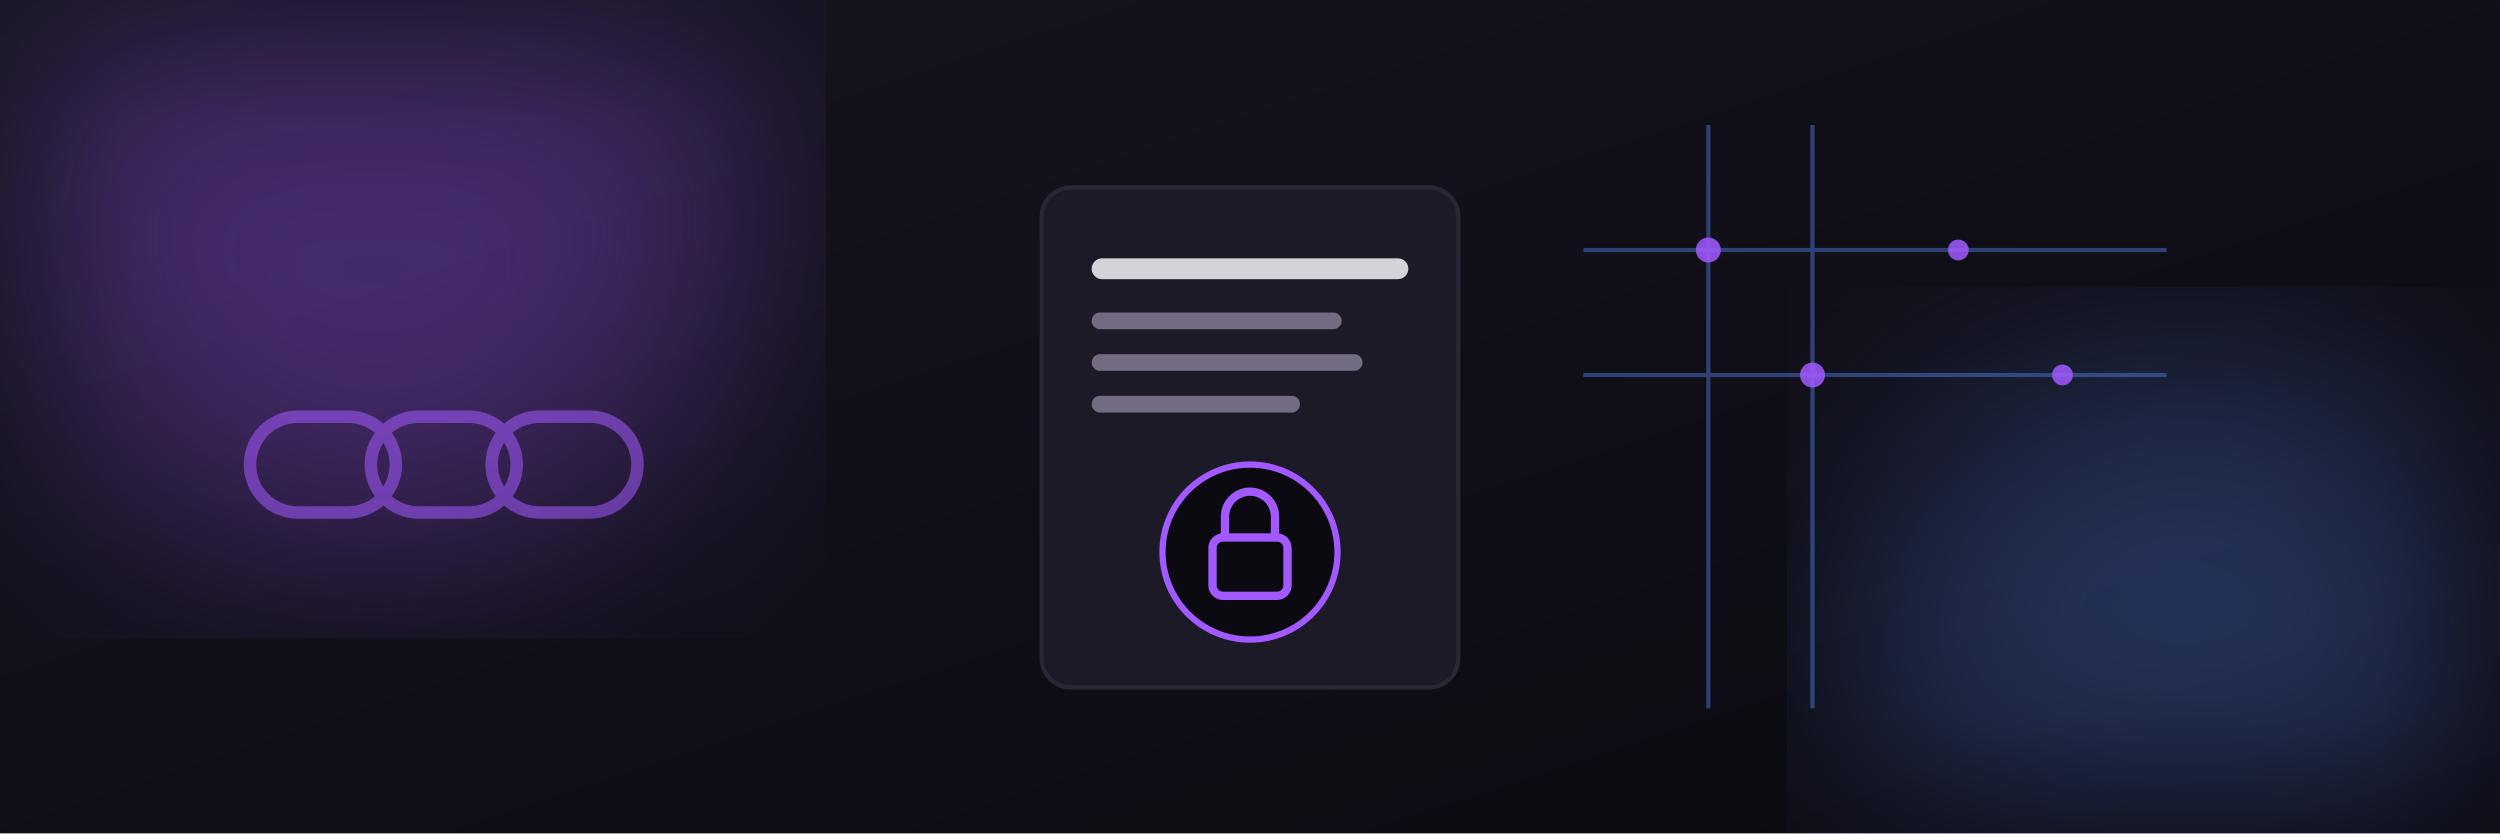
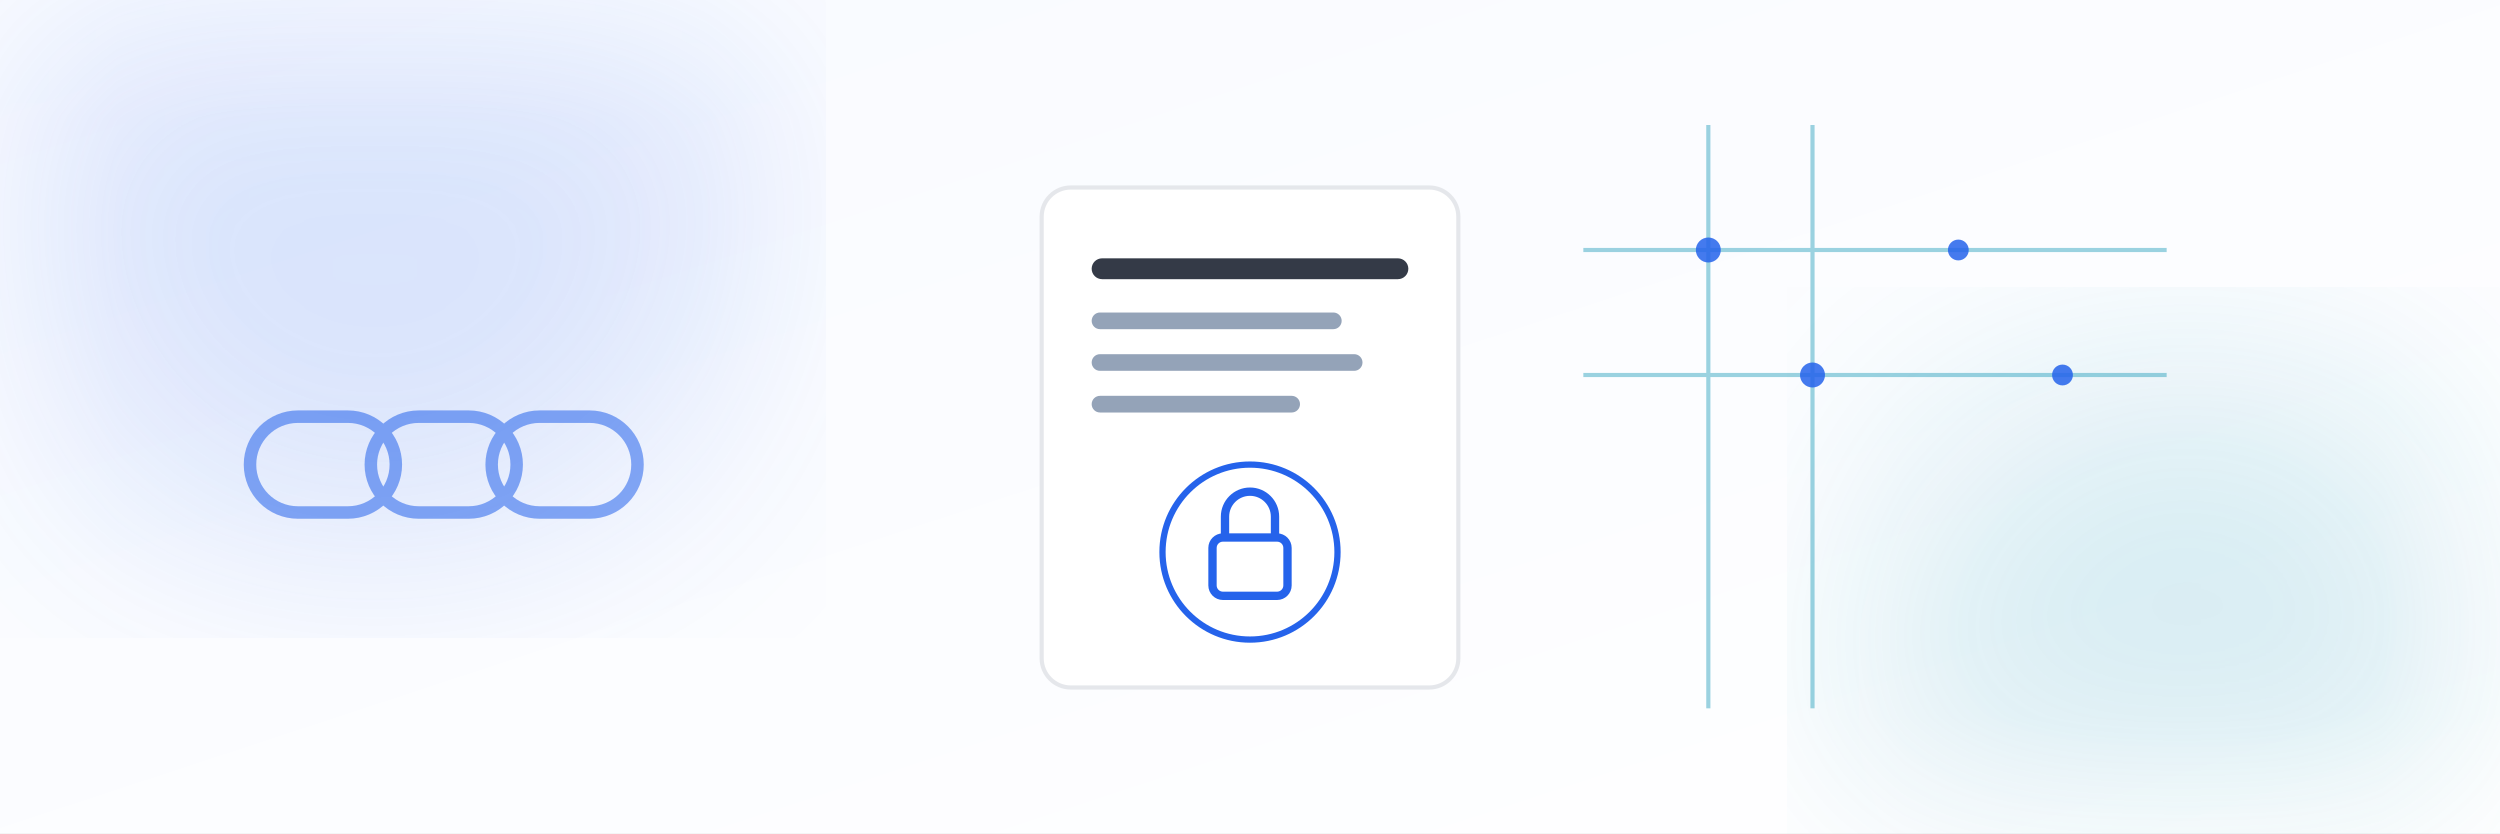
<svg xmlns="http://www.w3.org/2000/svg" viewBox="0 0 1200 400">
  <defs>
    <linearGradient id="bg1" x1="0" y1="0" x2="1" y2="1">
-       <stop offset="0%" stop-color="#161420" />
-       <stop offset="100%" stop-color="#0B0A10" />
+       <stop offset="0%" stop-color="#F8FAFF" />
+       <stop offset="100%" stop-color="#FFFFFF" />
    </linearGradient>
    <filter id="blur1">
      <feGaussianBlur stdDeviation="60" />
    </filter>
  </defs>
  <rect width="1200" height="400" fill="url(#bg1)" />
-   <circle cx="180" cy="90" r="180" fill="#A259FF" opacity="0.35" filter="url(#blur1)" />
-   <circle cx="1050" cy="330" r="160" fill="#5B8CFF" opacity="0.3" filter="url(#blur1)" />
-   <g stroke="#A259FF" stroke-width="6" fill="none" opacity="0.55">
+   <circle cx="180" cy="90" r="180" fill="#2563EB" opacity="0.16" filter="url(#blur1)" />
+   <circle cx="1050" cy="330" r="160" fill="#0891B2" opacity="0.16" filter="url(#blur1)" />
+   <g stroke="#2563EB" stroke-width="6" fill="none" opacity="0.55">
    <rect x="120" y="200" width="70" height="46" rx="23" />
    <rect x="178" y="200" width="70" height="46" rx="23" />
    <rect x="236" y="200" width="70" height="46" rx="23" />
  </g>
  <g transform="translate(500,90)">
-     <rect x="0" y="0" width="200" height="240" rx="14" fill="#1D1A28" stroke="#2A2635" stroke-width="2" />
-     <rect x="24" y="34" width="152" height="10" rx="5" fill="#F5F3F8" opacity="0.85" />
-     <rect x="24" y="60" width="120" height="8" rx="4" fill="#726B82" />
-     <rect x="24" y="80" width="130" height="8" rx="4" fill="#726B82" />
-     <rect x="24" y="100" width="100" height="8" rx="4" fill="#726B82" />
-     <circle cx="100" cy="175" r="42" fill="#0B0A10" stroke="#A259FF" stroke-width="3" />
-     <rect x="82" y="168" width="36" height="28" rx="5" fill="none" stroke="#A259FF" stroke-width="4" />
-     <path d="M88 168 v-10 a12 12 0 0 1 24 0 v10" fill="none" stroke="#A259FF" stroke-width="4" />
+     <rect x="0" y="0" width="200" height="240" rx="14" fill="#FFFFFF" stroke="#E5E7EB" stroke-width="2" />
+     <rect x="24" y="34" width="152" height="10" rx="5" fill="#111827" opacity="0.85" />
+     <rect x="24" y="60" width="120" height="8" rx="4" fill="#94A3B8" />
+     <rect x="24" y="80" width="130" height="8" rx="4" fill="#94A3B8" />
+     <rect x="24" y="100" width="100" height="8" rx="4" fill="#94A3B8" />
+     <circle cx="100" cy="175" r="42" fill="#FFFFFF" stroke="#2563EB" stroke-width="3" />
+     <rect x="82" y="168" width="36" height="28" rx="5" fill="none" stroke="#2563EB" stroke-width="4" />
+     <path d="M88 168 v-10 a12 12 0 0 1 24 0 v10" fill="none" stroke="#2563EB" stroke-width="4" />
  </g>
-   <g stroke="#5B8CFF" stroke-width="2" opacity="0.4">
+   <g stroke="#0891B2" stroke-width="2" opacity="0.4">
    <line x1="820" y1="60" x2="820" y2="340" />
    <line x1="870" y1="60" x2="870" y2="340" />
    <line x1="760" y1="120" x2="1040" y2="120" />
    <line x1="760" y1="180" x2="1040" y2="180" />
  </g>
-   <g fill="#A259FF" opacity="0.85">
+   <g fill="#2563EB" opacity="0.85">
    <circle cx="820" cy="120" r="6" />
    <circle cx="870" cy="180" r="6" />
    <circle cx="940" cy="120" r="5" />
    <circle cx="990" cy="180" r="5" />
  </g>
</svg>
